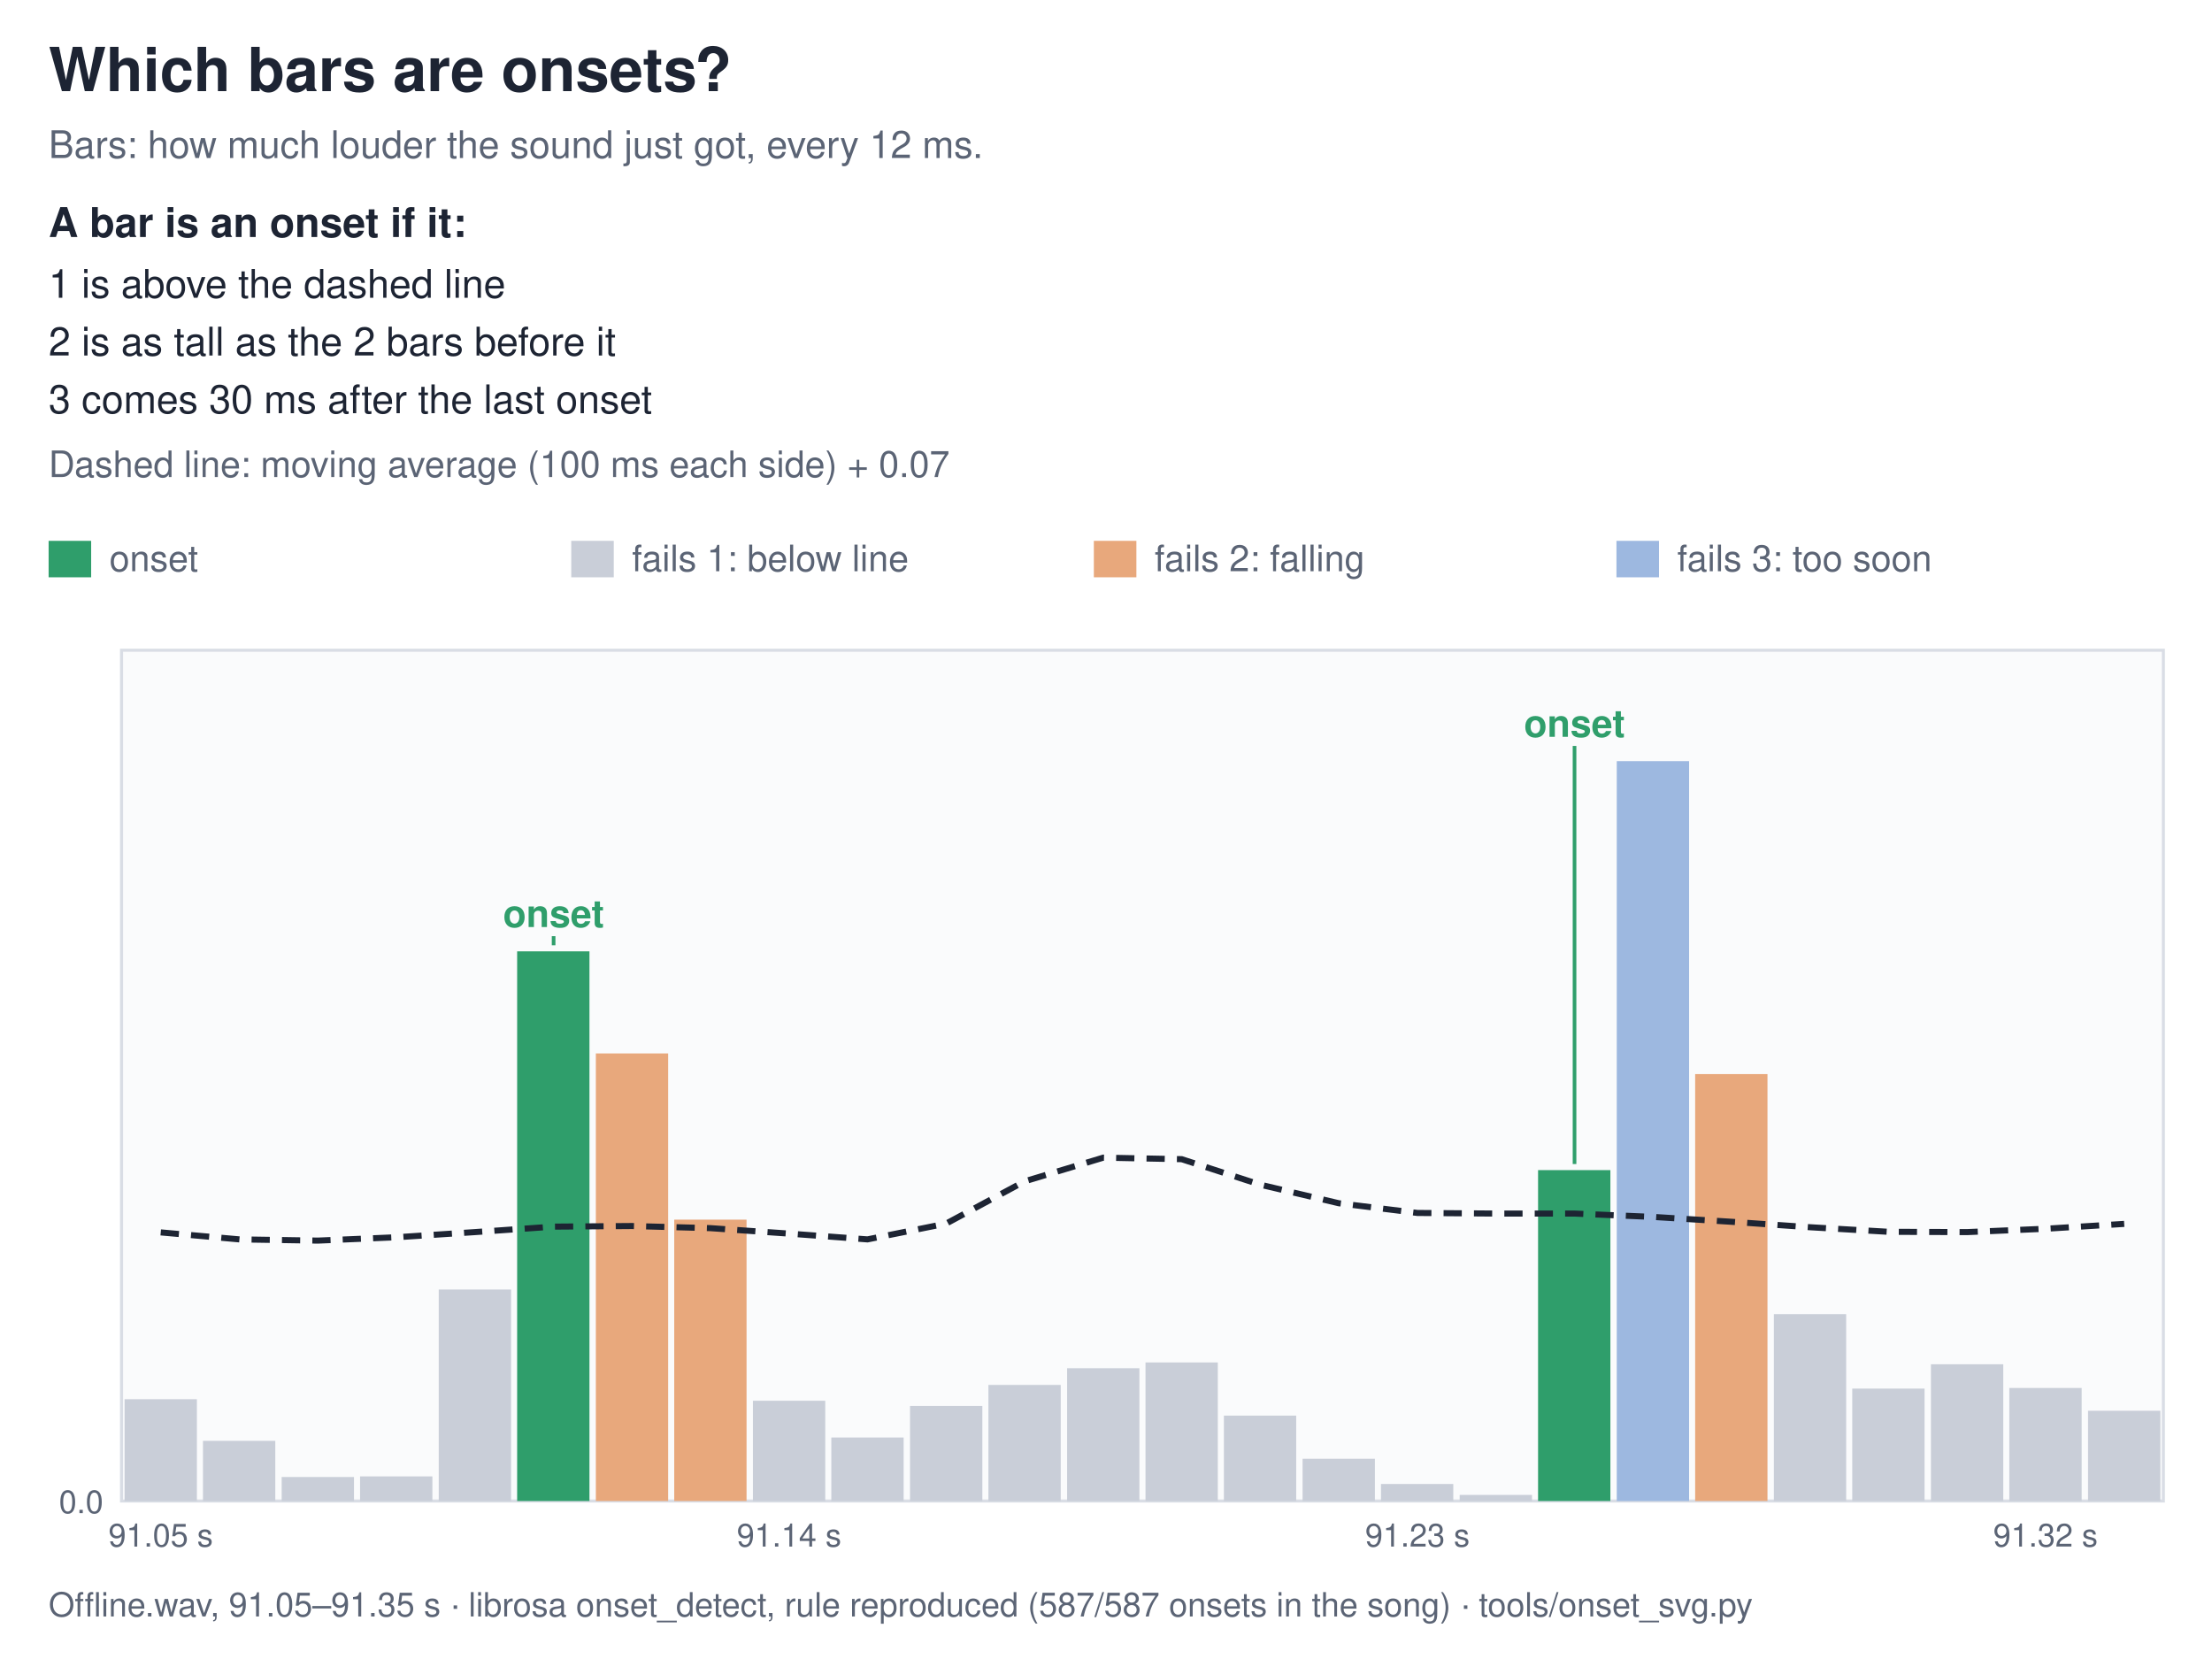
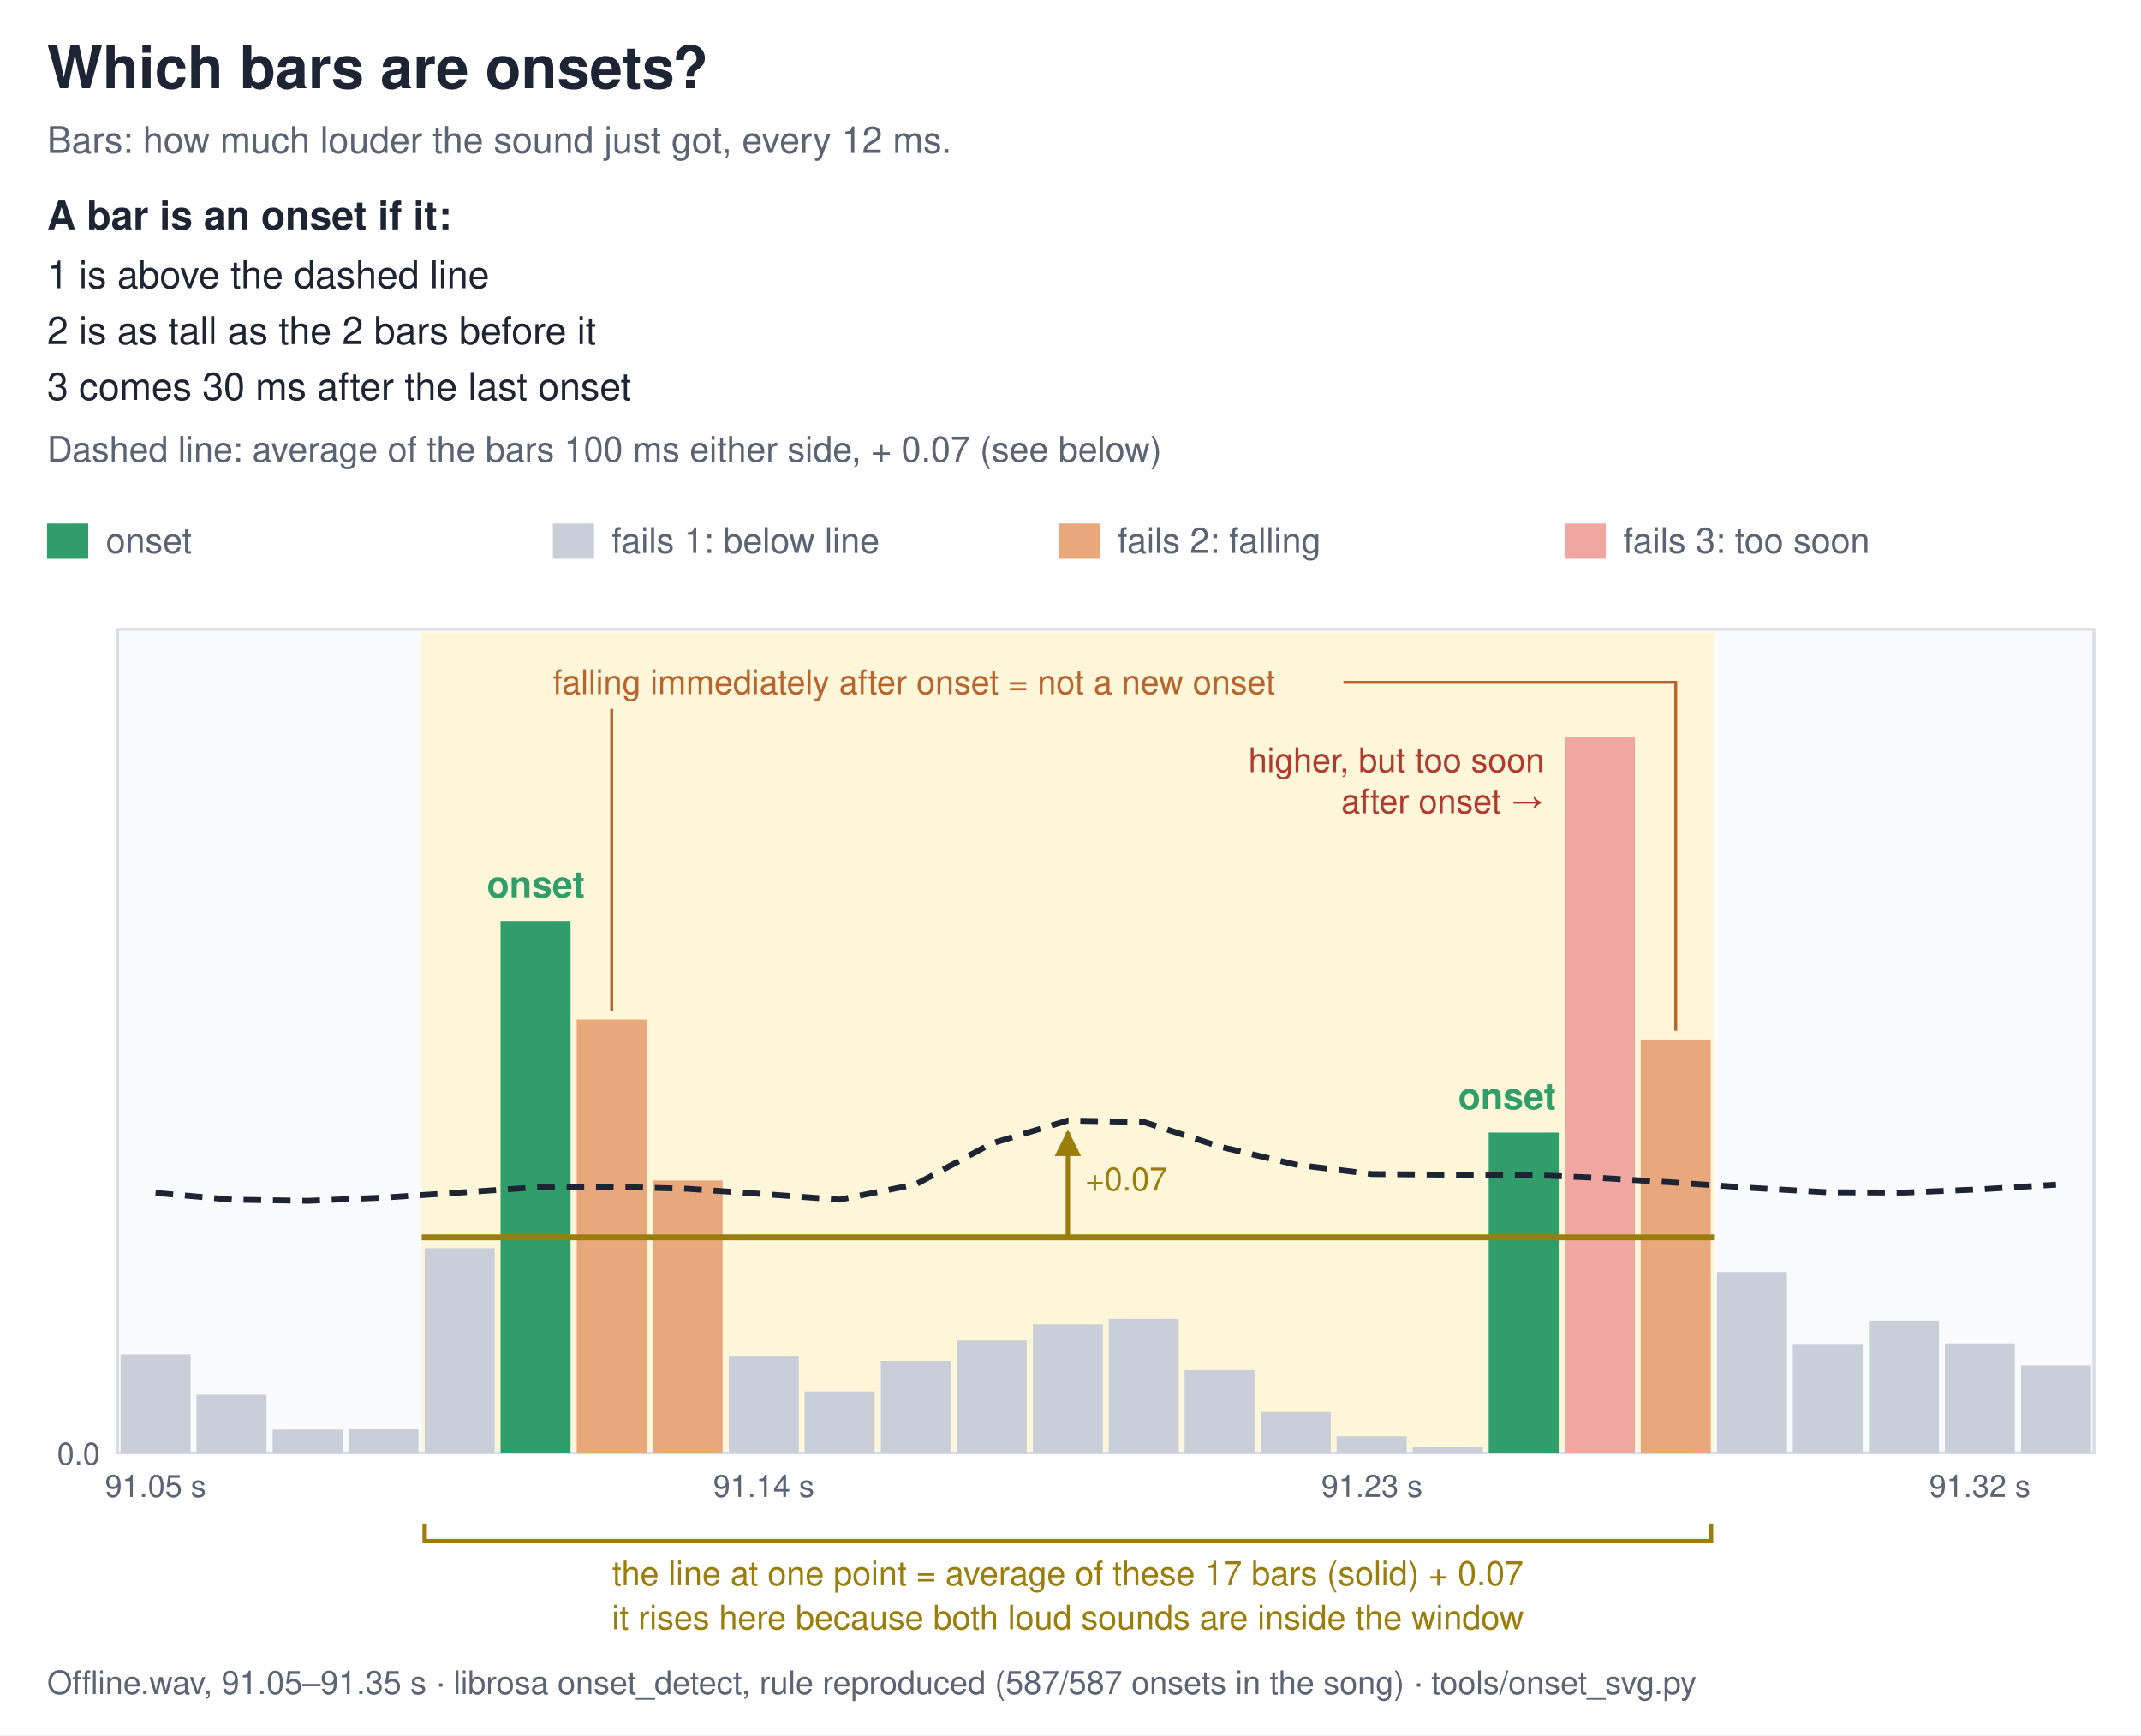
- <svg xmlns="http://www.w3.org/2000/svg" width="728" height="546" viewBox="0 0 728 546" font-family="Helvetica, Arial, sans-serif">
+ <svg xmlns="http://www.w3.org/2000/svg" width="728" height="590" viewBox="0 0 728 590" font-family="Helvetica, Arial, sans-serif">
+   <defs>
+     <marker id="ah" viewBox="0 0 10 10" refX="9" refY="5" markerWidth="6" markerHeight="6" orient="auto">
+       <path d="M0,0 L10,5 L0,10 z" fill="#9a7d0a" />
+     </marker>
+   </defs>
  <rect width="100%" height="100%" fill="#ffffff" />
  <text x="16" y="30" font-size="20" font-weight="700" fill="#1d2433">Which bars are onsets?</text>
  <text x="16" y="52" font-size="12.5" fill="#5b6475">Bars: how much louder the sound just got, every 12 ms.</text>
  <text x="16" y="78" font-size="13.5" font-weight="700" fill="#1d2433">A bar is an onset if it:</text>
  <text x="16" y="98" font-size="13" fill="#1d2433">1  is above the dashed line</text>
  <text x="16" y="117" font-size="13" fill="#1d2433">2  is as tall as the 2 bars before it</text>
  <text x="16" y="136" font-size="13" fill="#1d2433">3  comes 30 ms after the last onset</text>
-   <text x="16" y="157" font-size="12" fill="#5b6475">Dashed line: moving average (100 ms each side) + 0.07</text>
+   <text x="16" y="157" font-size="12" fill="#5b6475">Dashed line: average of the bars 100 ms either side, + 0.07 (see below)</text>
  <rect x="16" y="178" width="14" height="12" fill="#2f9e6b" />
  <text x="36" y="188" font-size="12" fill="#5b6475">onset</text>
  <rect x="188" y="178" width="14" height="12" fill="#c9ced8" />
  <text x="208" y="188" font-size="12" fill="#5b6475">fails 1: below line</text>
  <rect x="360" y="178" width="14" height="12" fill="#e8a87c" />
  <text x="380" y="188" font-size="12" fill="#5b6475">fails 2: falling</text>
-   <rect x="532" y="178" width="14" height="12" fill="#9db8e0" />
+   <rect x="532" y="178" width="14" height="12" fill="#f1a7a1" />
  <text x="552" y="188" font-size="12" fill="#5b6475">fails 3: too soon</text>
  <rect x="40" y="214" width="672" height="280" fill="#fafbfc" stroke="#d9dde5" />
+   <rect x="143.4" y="215" width="439.4" height="278" fill="#fdf6d8" />
  <rect x="41.0" y="460.5" width="23.8" height="33.5" fill="#c9ced8" />
  <rect x="66.8" y="474.2" width="23.8" height="19.8" fill="#c9ced8" />
  <rect x="92.7" y="486.1" width="23.8" height="7.9" fill="#c9ced8" />
  <rect x="118.5" y="485.9" width="23.8" height="8.1" fill="#c9ced8" />
  <rect x="144.4" y="424.4" width="23.8" height="69.6" fill="#c9ced8" />
  <rect x="170.2" y="313.1" width="23.8" height="180.9" fill="#2f9e6b" />
  <text x="182.2" y="305.1" font-size="12.5" font-weight="700" text-anchor="middle" fill="#2f9e6b">onset</text>
-   <line x1="182.2" y1="308.1" x2="182.2" y2="311.1" stroke="#2f9e6b" stroke-width="1.2" />
  <rect x="196.1" y="346.7" width="23.8" height="147.3" fill="#e8a87c" />
  <rect x="221.9" y="401.4" width="23.8" height="92.6" fill="#e8a87c" />
  <rect x="247.8" y="461.0" width="23.8" height="33.0" fill="#c9ced8" />
  <rect x="273.6" y="473.1" width="23.8" height="20.9" fill="#c9ced8" />
  <rect x="299.5" y="462.7" width="23.8" height="31.3" fill="#c9ced8" />
  <rect x="325.3" y="455.8" width="23.8" height="38.2" fill="#c9ced8" />
  <rect x="351.2" y="450.3" width="23.8" height="43.7" fill="#c9ced8" />
  <rect x="377.0" y="448.4" width="23.8" height="45.6" fill="#c9ced8" />
  <rect x="402.8" y="465.9" width="23.8" height="28.1" fill="#c9ced8" />
  <rect x="428.7" y="480.1" width="23.8" height="13.9" fill="#c9ced8" />
  <rect x="454.5" y="488.4" width="23.8" height="5.6" fill="#c9ced8" />
  <rect x="480.4" y="492.0" width="23.8" height="2.0" fill="#c9ced8" />
  <rect x="506.2" y="385.1" width="23.8" height="108.9" fill="#2f9e6b" />
-   <text x="518.2" y="242.5" font-size="12.5" font-weight="700" text-anchor="middle" fill="#2f9e6b">onset</text>
-   <line x1="518.2" y1="245.5" x2="518.2" y2="383.1" stroke="#2f9e6b" stroke-width="1.2" />
-   <rect x="532.1" y="250.5" width="23.8" height="243.5" fill="#9db8e0" />
+   <text x="529.1" y="377.1" font-size="12.5" font-weight="700" text-anchor="end" fill="#2f9e6b">onset</text>
+   <rect x="532.1" y="250.5" width="23.8" height="243.5" fill="#f1a7a1" />
  <rect x="557.9" y="353.5" width="23.8" height="140.5" fill="#e8a87c" />
  <rect x="583.8" y="432.5" width="23.8" height="61.5" fill="#c9ced8" />
  <rect x="609.6" y="457.0" width="23.8" height="37.0" fill="#c9ced8" />
  <rect x="635.5" y="449.0" width="23.8" height="45.0" fill="#c9ced8" />
  <rect x="661.3" y="456.8" width="23.8" height="37.2" fill="#c9ced8" />
  <rect x="687.2" y="464.3" width="23.8" height="29.7" fill="#c9ced8" />
+   <text x="188.0" y="236.0" font-size="11.5" fill="#b8642e">falling immediately after onset = not a new onset</text>
+   <line x1="208.0" y1="241.0" x2="208.0" y2="343.7" stroke="#b8642e" stroke-width="1" />
+   <path d="M456.8,232.0 L569.8,232.0 L569.8,350.5" fill="none" stroke="#b8642e" stroke-width="1" />
+   <text x="525.1" y="262.5" font-size="11.5" text-anchor="end" fill="#b03a2e">higher, but too soon</text>
+   <text x="525.1" y="276.5" font-size="11.5" text-anchor="end" fill="#b03a2e">after onset →</text>
+   <line x1="143.4" y1="420.7" x2="582.8" y2="420.7" stroke="#9a7d0a" stroke-width="2" />
+   <line x1="363.1" y1="420.7" x2="363.1" y2="385.0" stroke="#9a7d0a" stroke-width="1.5" marker-end="url(#ah)" />
+   <text x="369.1" y="404.8" font-size="11" fill="#9a7d0a">+0.07</text>
+   <path d="M144.4,518 L144.4,524 L581.8,524 L581.8,518" fill="none" stroke="#9a7d0a" stroke-width="1.5" />
+   <text x="363.1" y="539" font-size="11.5" text-anchor="middle" fill="#9a7d0a">the line at one point = average of these 17 bars (solid) + 0.07</text>
+   <text x="363.1" y="554" font-size="11.5" text-anchor="middle" fill="#9a7d0a">it rises here because both loud sounds are inside the window</text>
  <polyline points="52.9,405.6 78.8,407.9 104.6,408.3 130.5,407.2 156.3,405.5 182.2,403.7 208.0,403.5 233.8,404.2 259.7,406.0 285.5,407.9 311.4,402.7 337.2,388.8 363.1,381.0 388.9,381.5 414.8,389.9 440.6,396.0 466.5,399.2 492.3,399.4 518.2,399.4 544.0,400.5 569.8,402.1 595.7,403.9 621.5,405.4 647.4,405.5 673.2,404.4 699.1,402.8" fill="none" stroke="#1d2433" stroke-width="2" stroke-dasharray="6 4" />
  <text x="52.9" y="509" font-size="10.5" text-anchor="middle" fill="#5b6475">91.05 s</text>
  <text x="259.7" y="509" font-size="10.5" text-anchor="middle" fill="#5b6475">91.14 s</text>
  <text x="466.5" y="509" font-size="10.5" text-anchor="middle" fill="#5b6475">91.23 s</text>
  <text x="673.2" y="509" font-size="10.5" text-anchor="middle" fill="#5b6475">91.32 s</text>
  <text x="34" y="498.0" font-size="10.5" text-anchor="end" fill="#5b6475">0.0</text>
-   <text x="16" y="532" font-size="11" fill="#5b6475">Offline.wav, 91.05–91.35 s · librosa onset_detect, rule reproduced (587/587 onsets in the song) · tools/onset_svg.py</text>
+   <text x="16" y="576" font-size="11" fill="#5b6475">Offline.wav, 91.05–91.35 s · librosa onset_detect, rule reproduced (587/587 onsets in the song) · tools/onset_svg.py</text>
</svg>
